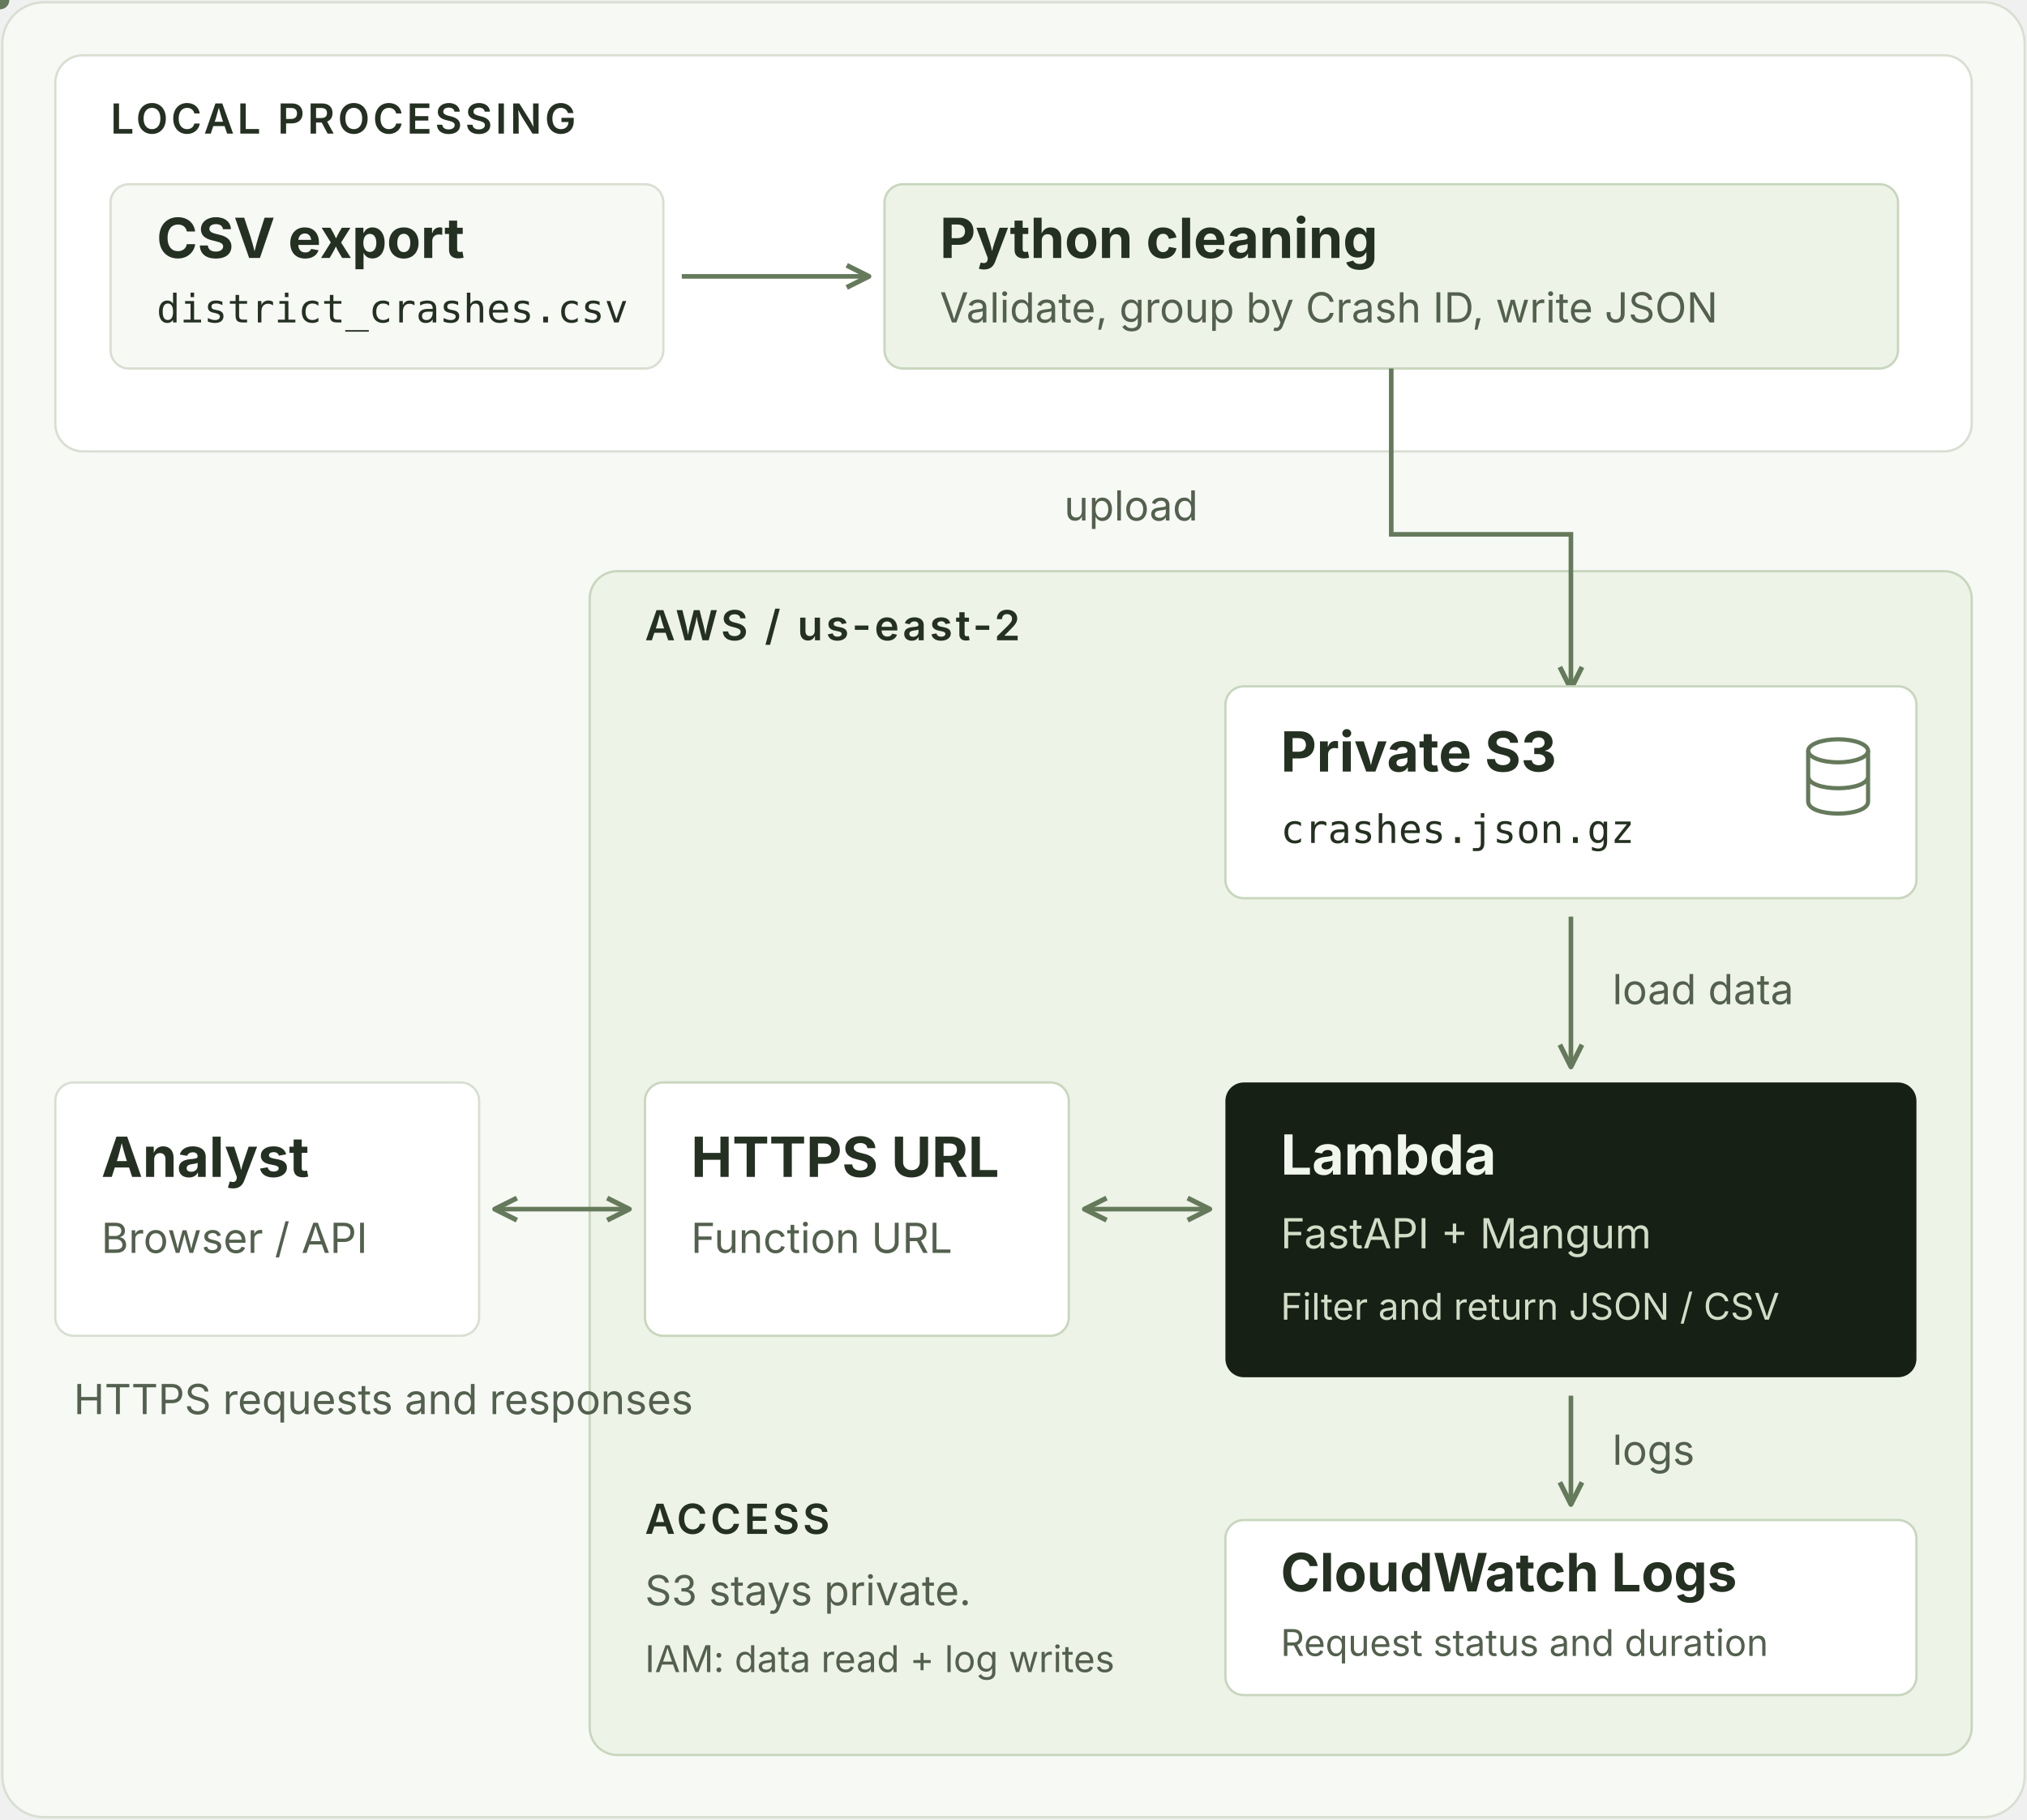
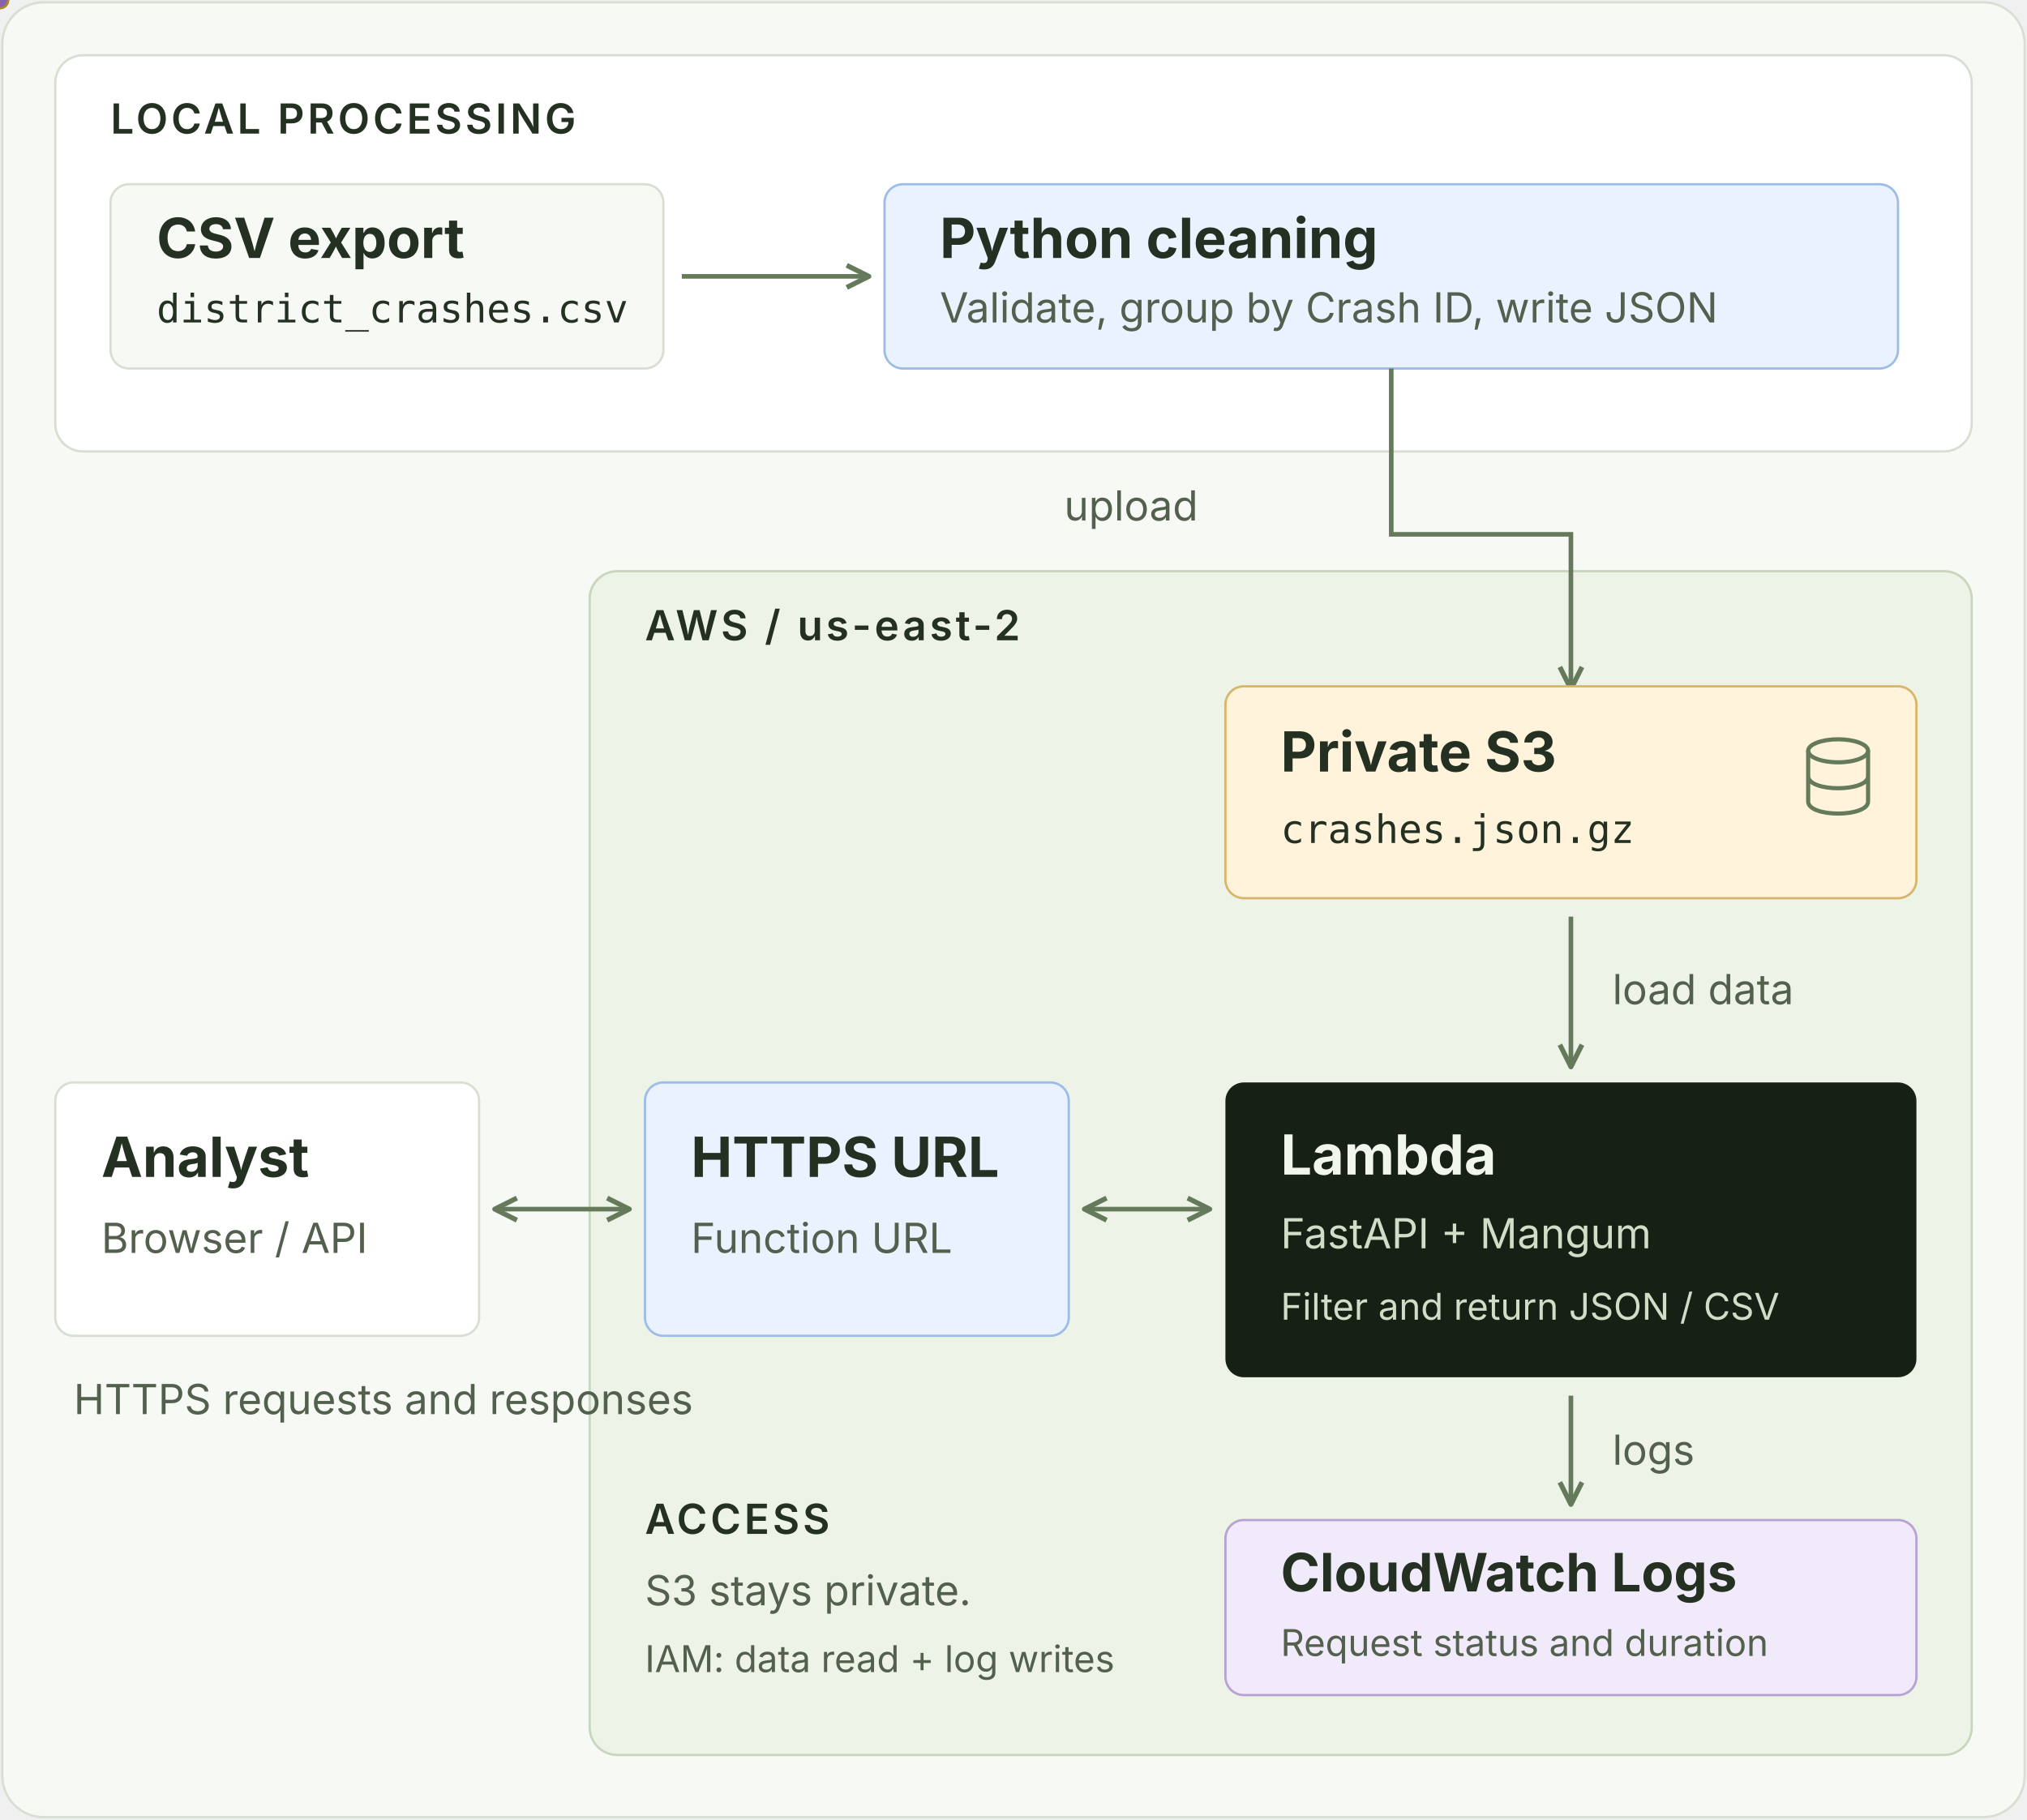
<svg xmlns="http://www.w3.org/2000/svg" width="880" height="790" viewBox="0 0 880 790" role="img" aria-labelledby="title description">
  <defs>
    <marker id="arrow" viewBox="0 0 10 10" refX="8" refY="5" markerWidth="6" markerHeight="6" orient="auto-start-reverse">
      <path d="M1 1 L9 5 L1 9" fill="none" stroke="#65795b" stroke-width="1.8" stroke-linejoin="round" />
    </marker>
  </defs>
  <style>
    text { font-family: -apple-system, BlinkMacSystemFont, 'Segoe UI', sans-serif; fill:#243021; }
    .label { font-size:18px; font-weight:600; letter-spacing:1.4px; }
    .name { font-size:24px; font-weight:650; }
    .detail { font-size:18px; fill:#53604e; }
    .mono { font-family:ui-monospace, SFMono-Regular, Consolas, monospace; font-size:17px; }
    .edge { fill:none; stroke:#65795b; stroke-width:2; marker-end:url(#arrow); }
    @media (prefers-reduced-motion:reduce) { .flow { display:none; } }
  </style>
  <rect x="1" y="1" width="878" height="788" rx="18" fill="#f7f9f5" stroke="#d8dfd2" />
  <rect x="24" y="24" width="832" height="172" rx="12" fill="#fff" stroke="#d8dfd2" />
  <text x="48" y="58" class="label">LOCAL PROCESSING</text>
  <rect x="48" y="80" width="240" height="80" rx="8" fill="#f7f9f5" stroke="#d8dfd2" />
  <text x="68" y="112" class="name">CSV export</text>
  <text x="68" y="140" class="mono">district_crashes.csv</text>
  <path d="M296 120 H376" class="edge" />
-   <rect x="384" y="80" width="440" height="80" rx="8" fill="#edf3e7" stroke="#c8d6bd" />
+   <rect x="384" y="80" width="440" height="80" rx="8" fill="#eaf2ff" stroke="#9ebce8" />
  <text x="408" y="112" class="name">Python cleaning</text>
  <text x="408" y="140" class="detail">Validate, group by Crash ID, write JSON</text>
  <rect x="256" y="248" width="600" height="514" rx="12" fill="#edf3e7" stroke="#c8d6bd" />
  <text x="280" y="278" class="label">AWS / us-east-2</text>
  <path d="M604 160 V232 H682 V298" class="edge" />
  <text x="462" y="226" class="detail">upload</text>
-   <rect x="532" y="298" width="300" height="92" rx="8" fill="#fff" stroke="#c8d6bd" />
+   <rect x="532" y="298" width="300" height="92" rx="8" fill="#fff4db" stroke="#d7b66c" />
  <text x="556" y="335" class="name">Private S3</text>
  <text x="556" y="366" class="mono">crashes.json.gz</text>
  <g fill="none" stroke="#65795b" stroke-width="1.8">
    <ellipse cx="798" cy="326" rx="13" ry="5" />
    <path d="M785 326 V348 C785 355 811 355 811 348 V326 M785 337 C785 344 811 344 811 337" />
  </g>
  <path d="M682 398 V462" class="edge" />
  <text x="700" y="436" class="detail">load data</text>
  <rect x="24" y="470" width="184" height="110" rx="8" fill="#fff" stroke="#d8dfd2" />
  <text x="44" y="511" class="name">Analyst</text>
  <text x="44" y="544" class="detail">Browser / API</text>
-   <rect x="280" y="470" width="184" height="110" rx="8" fill="#fff" stroke="#c8d6bd" />
+   <rect x="280" y="470" width="184" height="110" rx="8" fill="#eaf2ff" stroke="#9ebce8" />
  <text x="300" y="511" class="name">HTTPS URL</text>
  <text x="300" y="544" class="detail">Function URL</text>
  <path d="M216 525 H272" class="edge" marker-start="url(#arrow)" />
  <path d="M472 525 H524" class="edge" marker-start="url(#arrow)" />
  <text x="32" y="614" class="detail">HTTPS requests and responses</text>
  <rect x="532" y="470" width="300" height="128" rx="8" fill="#172014" />
  <text x="556" y="510" class="name" style="fill:#f1f6ed">Lambda</text>
  <text x="556" y="542" class="detail" style="fill:#d1ddc7">FastAPI + Mangum</text>
  <text x="556" y="573" style="fill:#d1ddc7;font-size:16px">Filter and return JSON / CSV</text>
  <path d="M682 606 V652" class="edge" />
  <text x="700" y="636" class="detail">logs</text>
-   <rect x="532" y="660" width="300" height="76" rx="8" fill="#fff" stroke="#c8d6bd" />
+   <rect x="532" y="660" width="300" height="76" rx="8" fill="#f0eafa" stroke="#b8a1d3" />
  <text x="556" y="691" style="font-size:23px;font-weight:650">CloudWatch Logs</text>
  <text x="556" y="719" style="font-size:16px;fill:#53604e">Request status and duration</text>
  <text x="280" y="666" class="label">ACCESS</text>
  <text x="280" y="697" class="detail">S3 stays private.</text>
  <text x="280" y="726" style="font-size:16px;fill:#53604e">IAM: data read + log writes</text>
  <g class="flow" aria-hidden="true">
-     <circle r="4" fill="#65795b">
+     <circle r="4" fill="#376eb3">
      <animateMotion dur="7s" repeatCount="indefinite" path="M604 160 V232 H682 V298" />
    </circle>
-     <circle r="4" fill="#65795b">
+     <circle r="4" fill="#b3852a">
      <animateMotion dur="7s" begin="1.5s" repeatCount="indefinite" path="M682 398 V462" />
+     </circle>
+     <circle r="3" fill="#376eb3">
+       <animateMotion dur="5s" repeatCount="indefinite" path="M216 525 H272 M472 525 H524" />
+     </circle>
+     <circle r="3" fill="#8762ab">
+       <animateMotion dur="6s" repeatCount="indefinite" path="M682 606 V652" />
    </circle>
  </g>
</svg>
